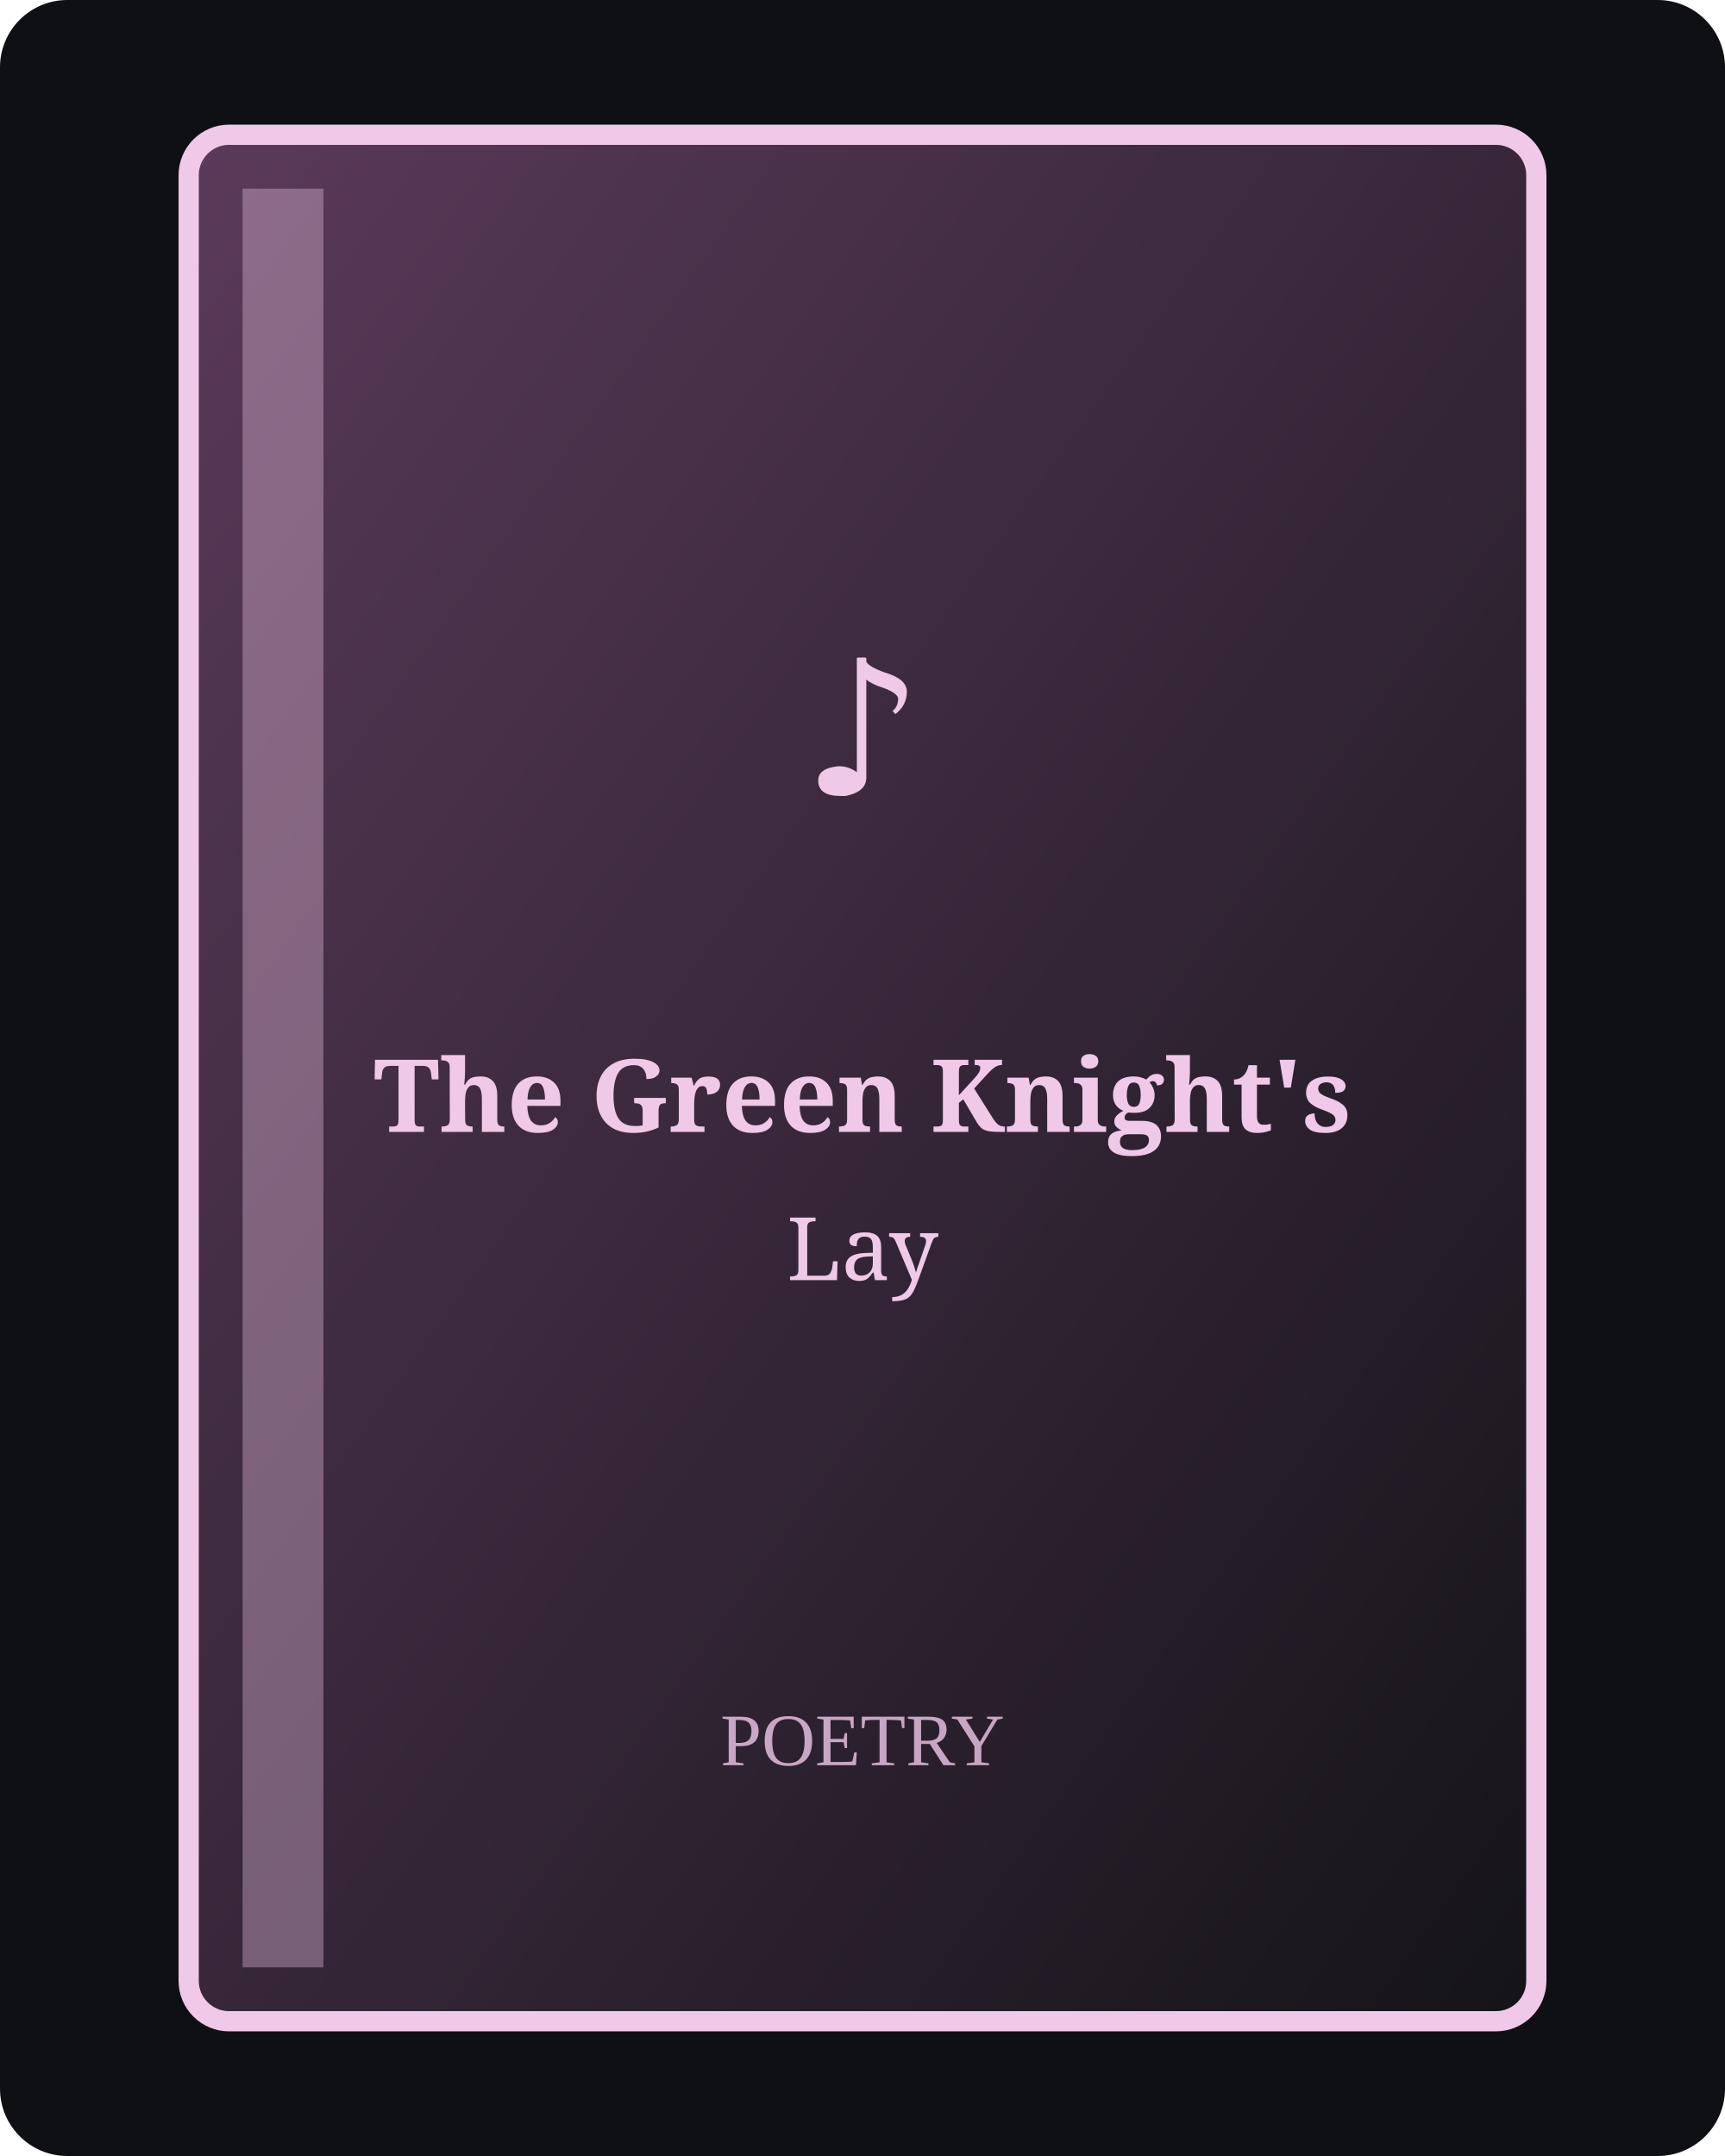
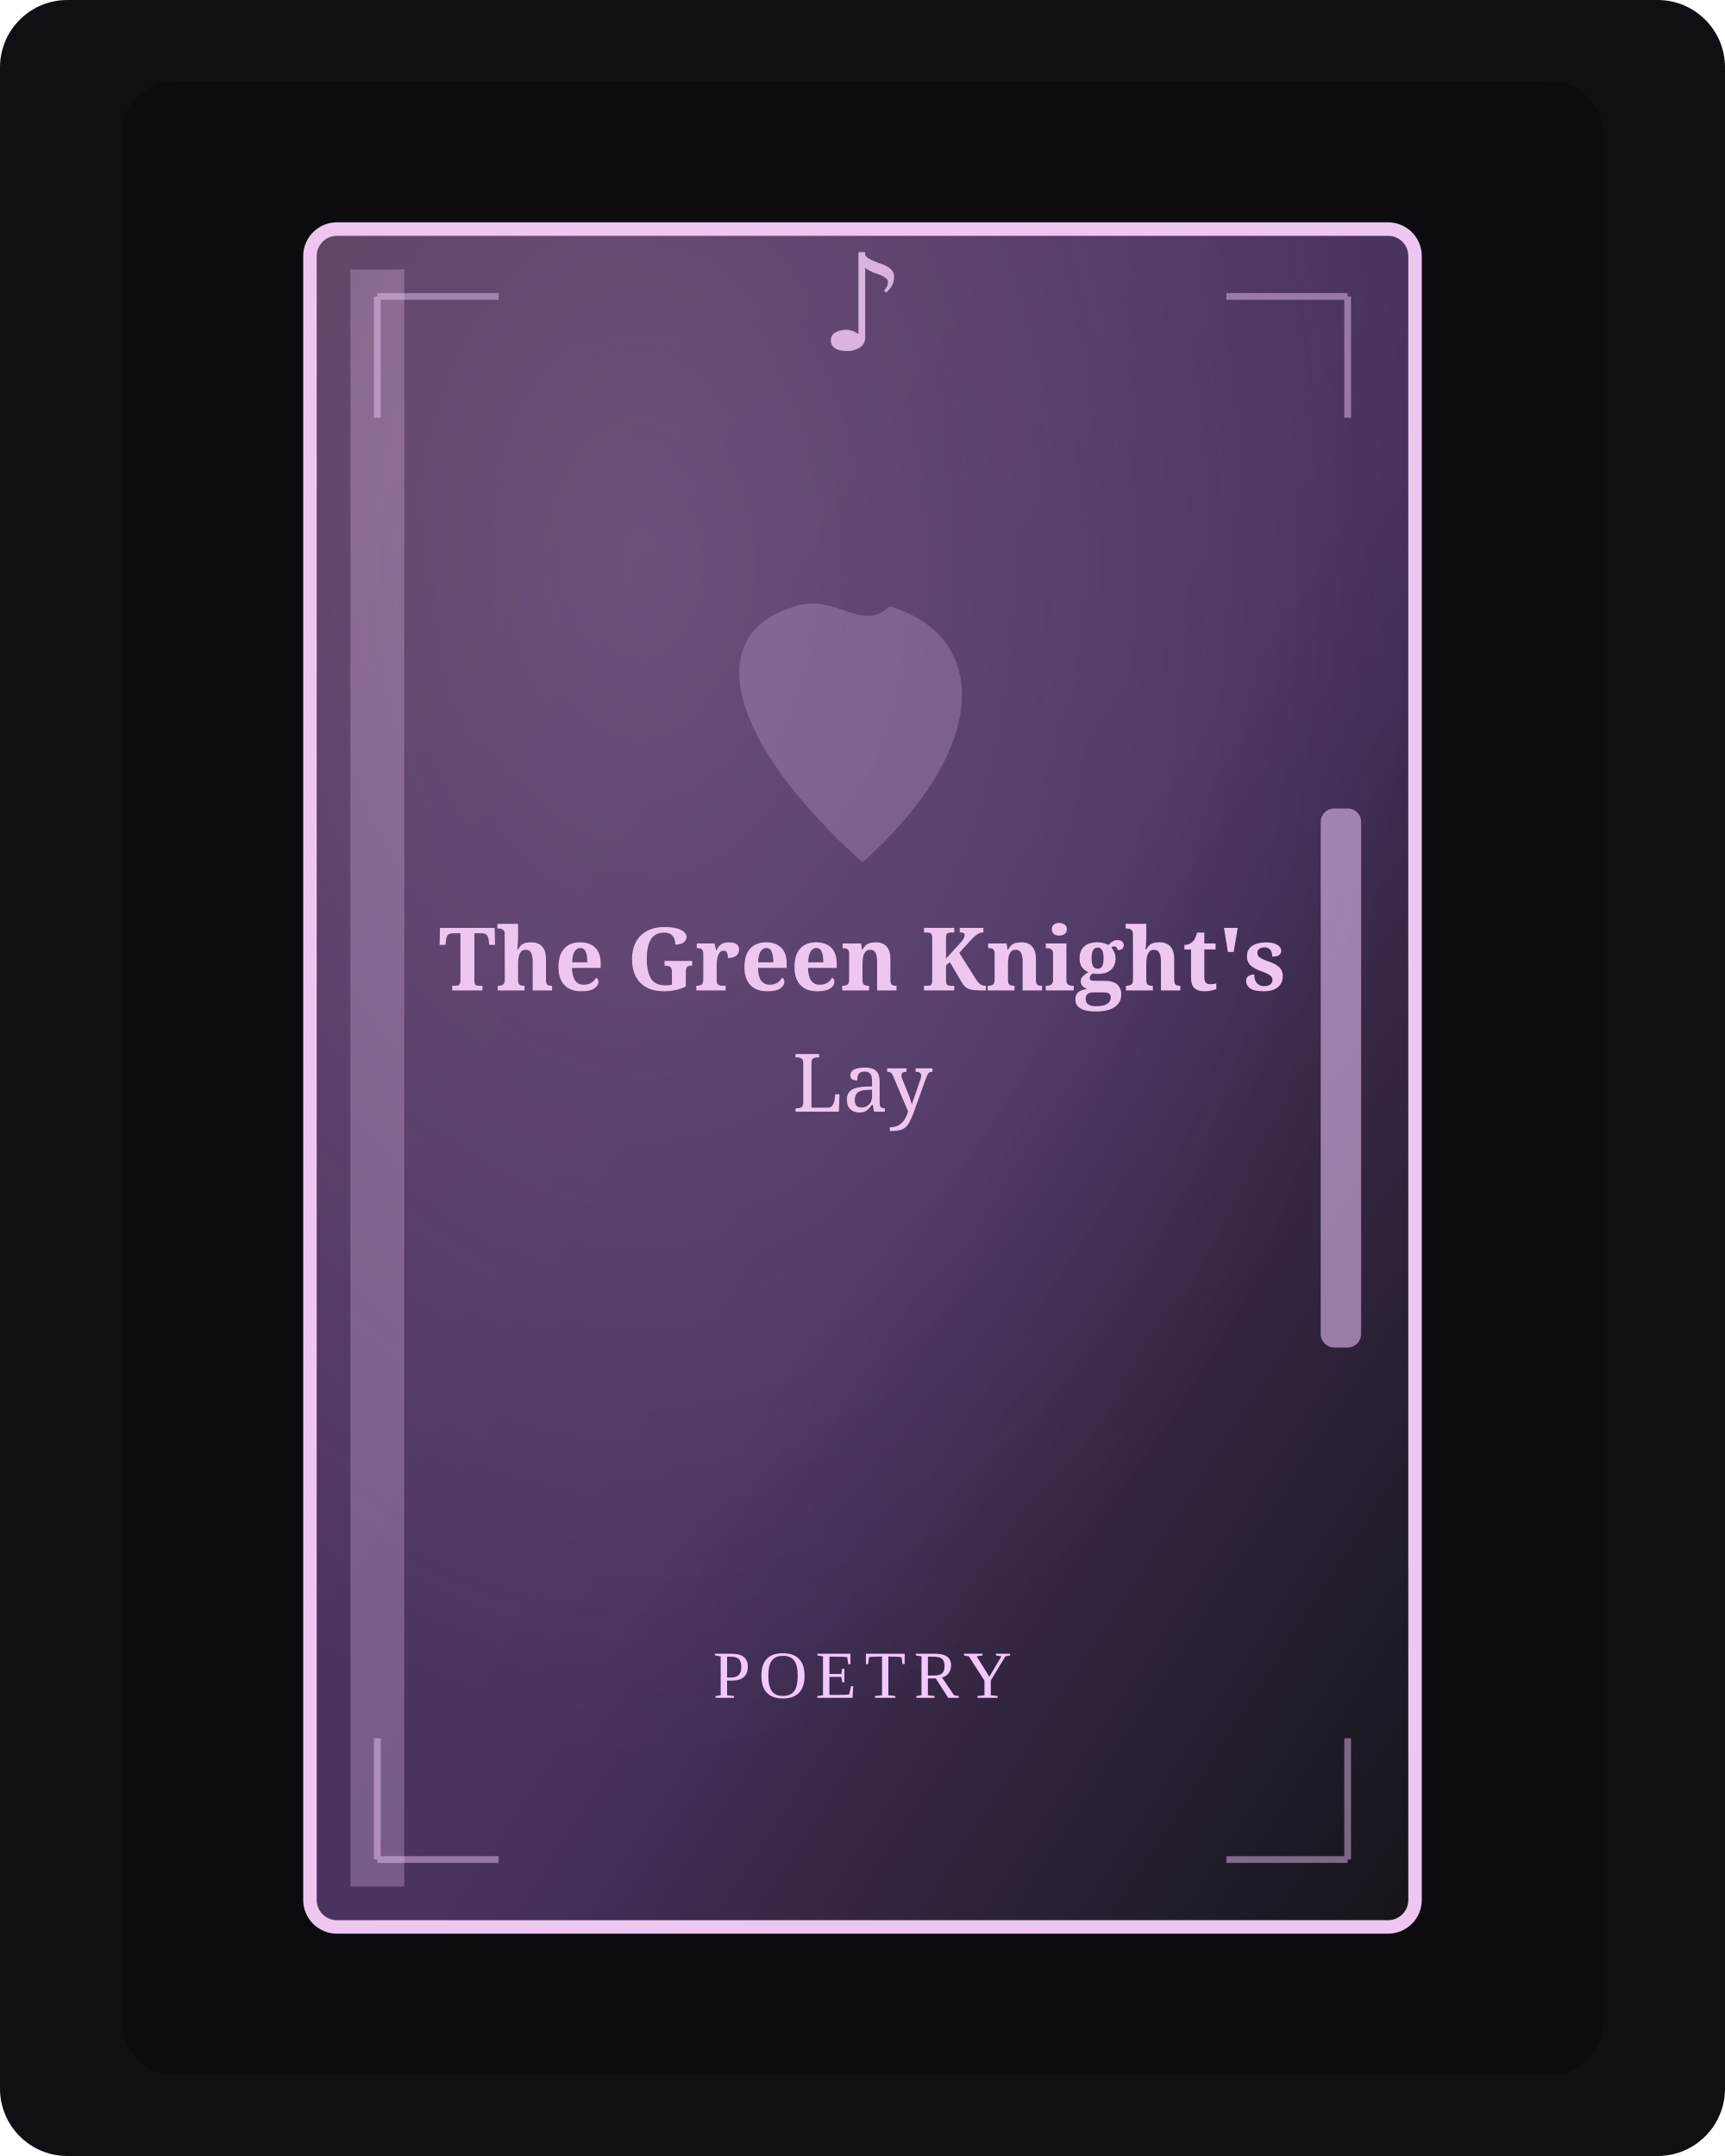
<svg xmlns="http://www.w3.org/2000/svg" width="256" height="320" viewBox="0 0 256 320" role="img" aria-label="The Green Knight's Lay">
  <defs>
    <linearGradient id="g-the-green-knight-s-lay" x1="0" y1="0" x2="1" y2="1">
-       <stop offset="0%" stop-color="#5a3a5a" />
+       <stop offset="0%" stop-color="#56385c" />
+       <stop offset="55%" stop-color="#4a3260" />
      <stop offset="100%" stop-color="#141418" />
    </linearGradient>
+     <radialGradient id="shine-the-green-knight-s-lay" cx="30%" cy="20%" r="70%">
+       <stop offset="0%" stop-color="#eec7f1" stop-opacity="0.18" />
+       <stop offset="100%" stop-color="#eec7f1" stop-opacity="0" />
+     </radialGradient>
  </defs>
  <rect width="256" height="320" rx="10" fill="#0f1014" />
-   <rect x="28" y="20" width="200" height="280" rx="6" fill="url(#g-the-green-knight-s-lay)" stroke="#f0c8e8" stroke-width="3" />
-   <rect x="36" y="28" width="12" height="264" fill="#f0c8e8" opacity="0.35" />
-   <text x="128" y="118" text-anchor="middle" fill="#f0c8e8" font-family="Georgia, serif" font-size="28">♪</text>
-   <text x="128" y="168" text-anchor="middle" fill="#f0c8e8" font-family="Georgia, serif" font-size="15" font-weight="700">The Green Knight's</text>
-   <text x="128" y="190" text-anchor="middle" fill="#f0c8e8" font-family="Georgia, serif" font-size="13">Lay</text>
-   <text x="128" y="262" text-anchor="middle" fill="#f0c8e8" font-size="11" opacity="0.8">POETRY</text>
+   <rect x="18" y="12" width="220" height="296" rx="8" fill="#090a0d" opacity="0.55" />
+   <rect x="46" y="34" width="164" height="252" rx="4" fill="url(#g-the-green-knight-s-lay)" stroke="#eec7f1" stroke-width="2" />
+   <rect x="52" y="40" width="8" height="240" fill="#eec7f1" opacity="0.28" />
+   <rect x="196" y="120" width="6" height="80" rx="2" fill="#f2c9fc" opacity="0.55" />
+   <rect x="46" y="34" width="164" height="252" rx="6" fill="url(#shine-the-green-knight-s-lay)" pointer-events="none" />
+   <g transform="translate(0,2)">
+     <g opacity="0.22" fill="#f2c9fc">
+       <path d="M128 126 C108 108, 104 92, 118 88 C124 86, 128 92, 132 88 C146 92, 148 108, 128 126 Z" />
+     </g>
+   </g>
+   <path d="M56 44 L74 44 M56 44 L56 62" stroke="#f2c9fc" opacity="0.45" fill="none" />
+   <path d="M200 44 L182 44 M200 44 L200 62" stroke="#f2c9fc" opacity="0.45" fill="none" />
+   <path d="M56 276 L74 276 M56 276 L56 258" stroke="#f2c9fc" opacity="0.45" fill="none" />
+   <path d="M200 276 L182 276 M200 276 L200 258" stroke="#f2c9fc" opacity="0.45" fill="none" />
+   <text x="128" y="147" text-anchor="middle" fill="#eec7f1" font-family="Georgia, serif" font-size="13" font-weight="700">The Green Knight's</text>
+   <text x="128" y="165" text-anchor="middle" fill="#eec7f1" font-family="Georgia, serif" font-size="12">Lay</text>
+   <text x="128" y="183" text-anchor="middle" fill="#eec7f1" font-family="Georgia, serif" font-size="11" />
+   <text x="128" y="252" text-anchor="middle" fill="#f2c9fc" font-size="10" letter-spacing="1.2">POETRY</text>
+   <text x="128" y="52" text-anchor="middle" fill="#eec7f1" font-family="Georgia, serif" font-size="20" opacity="0.85">♪</text>
</svg>
